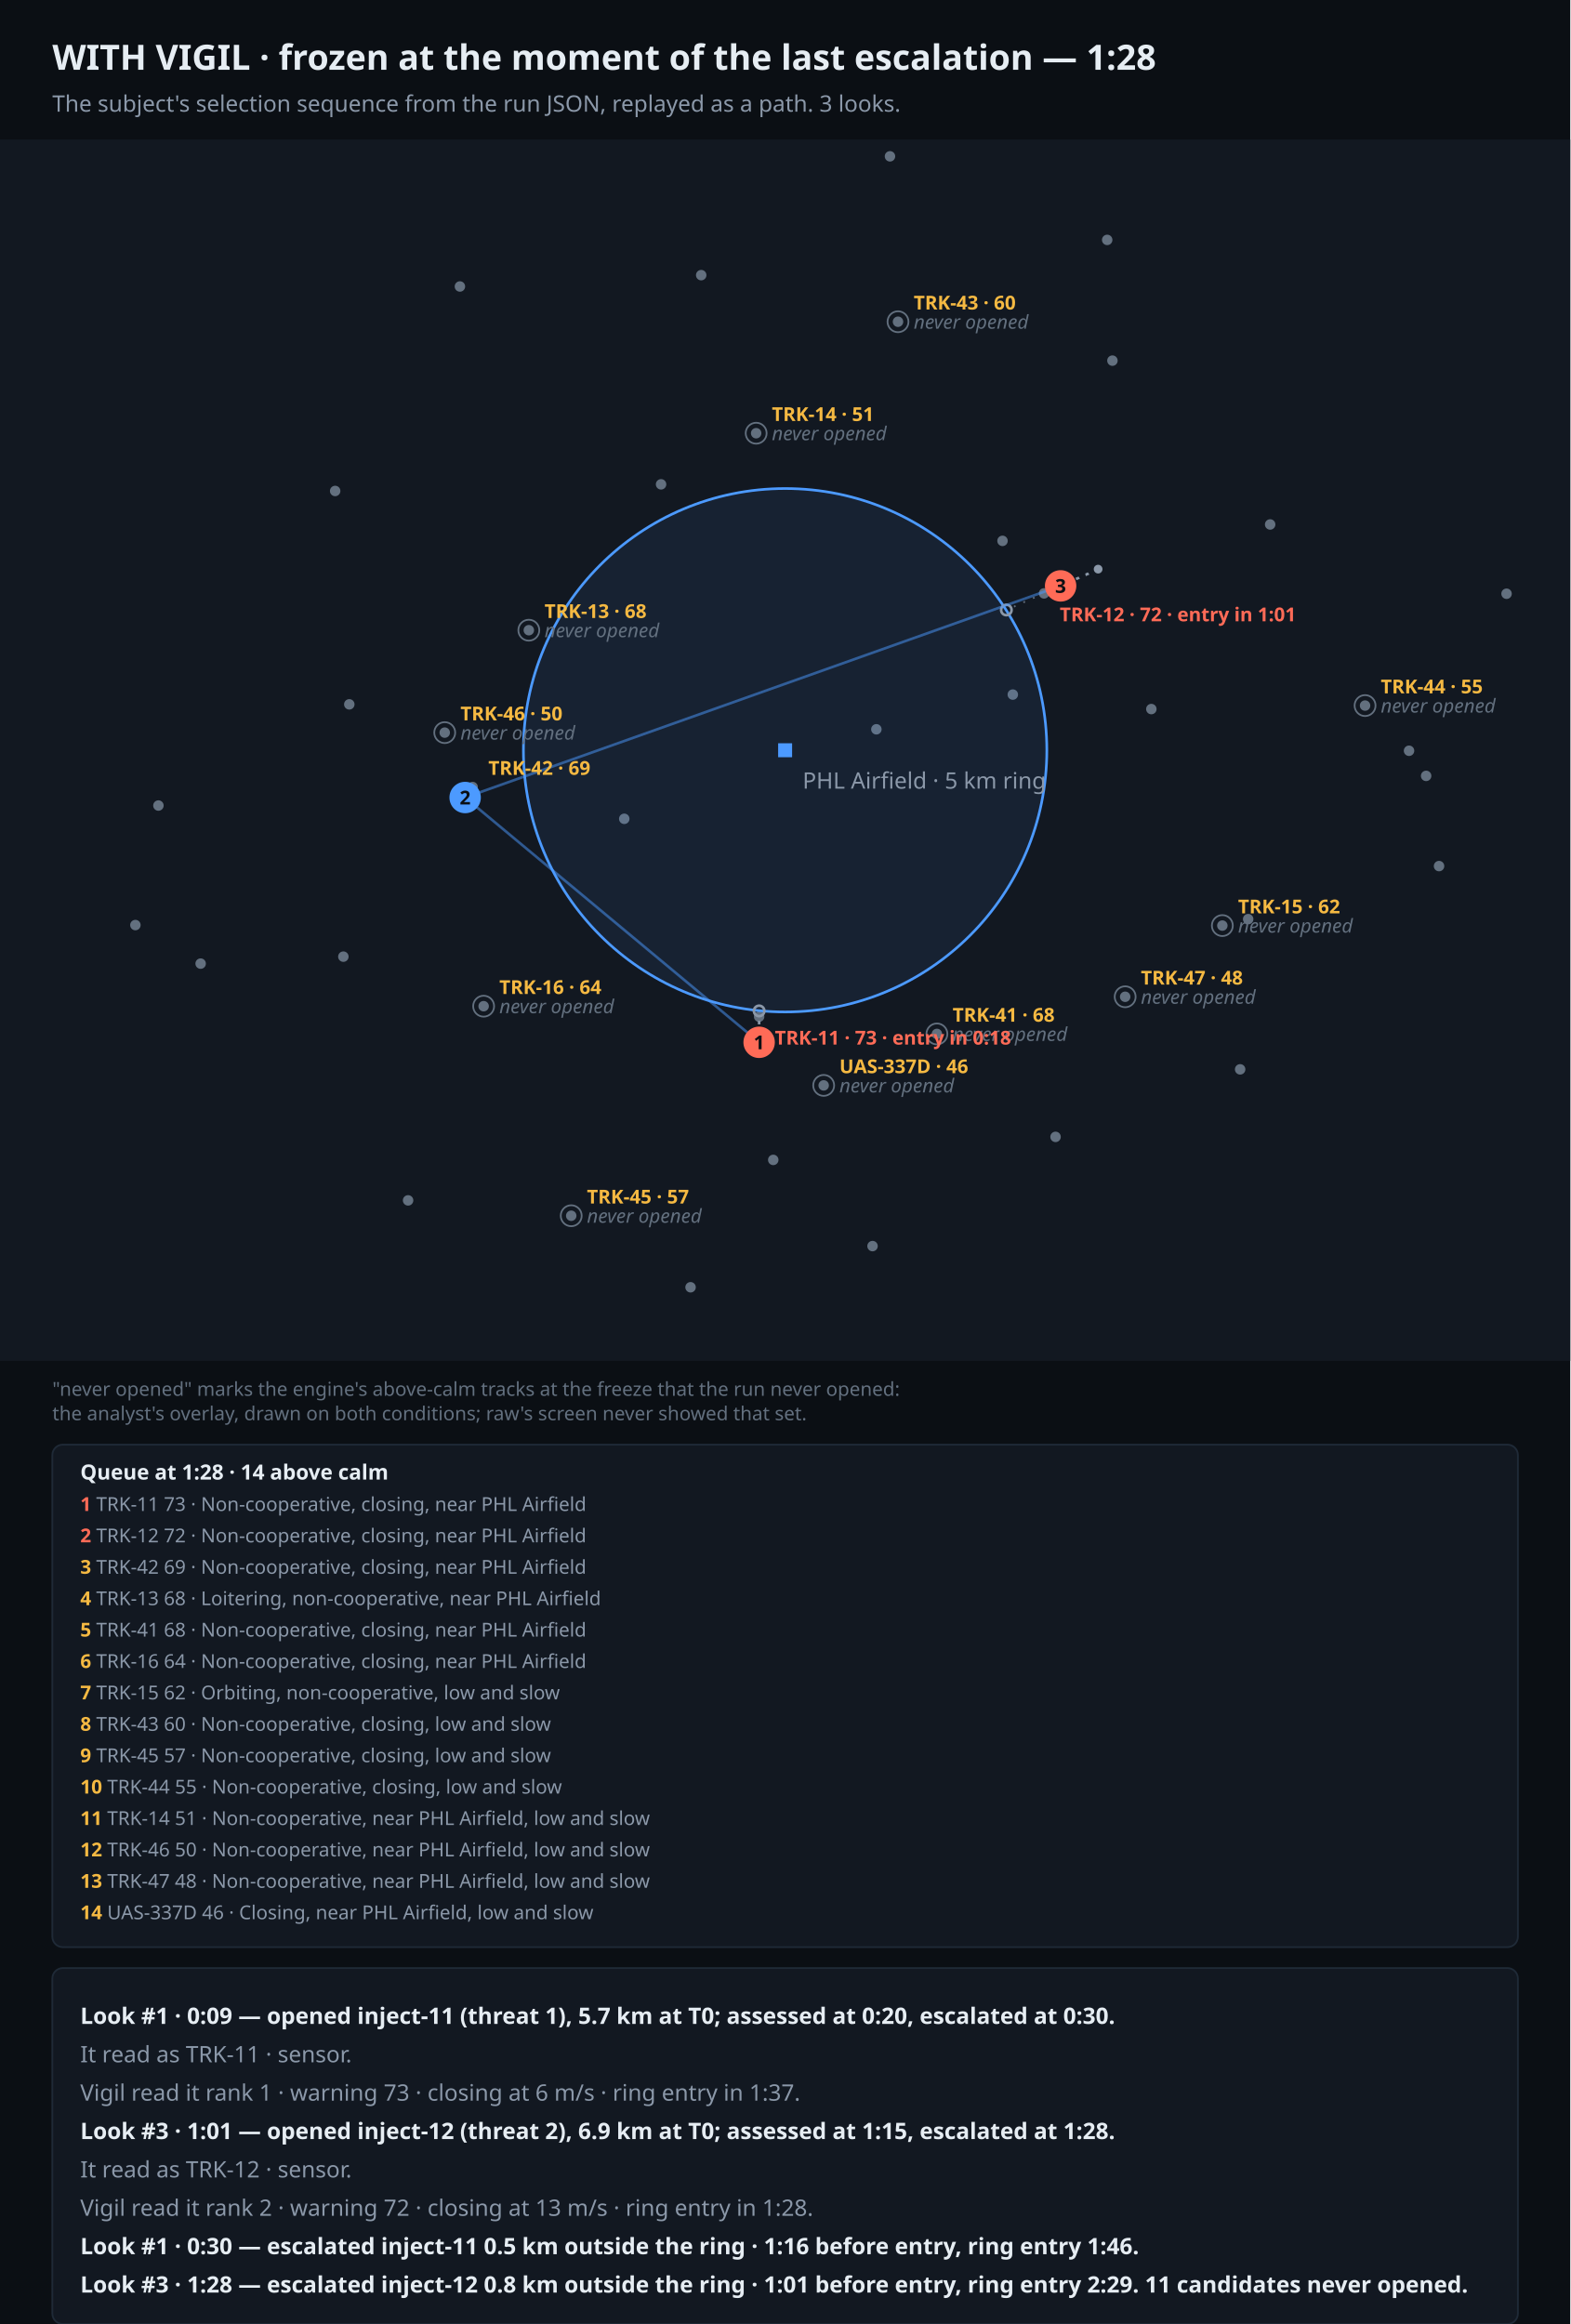
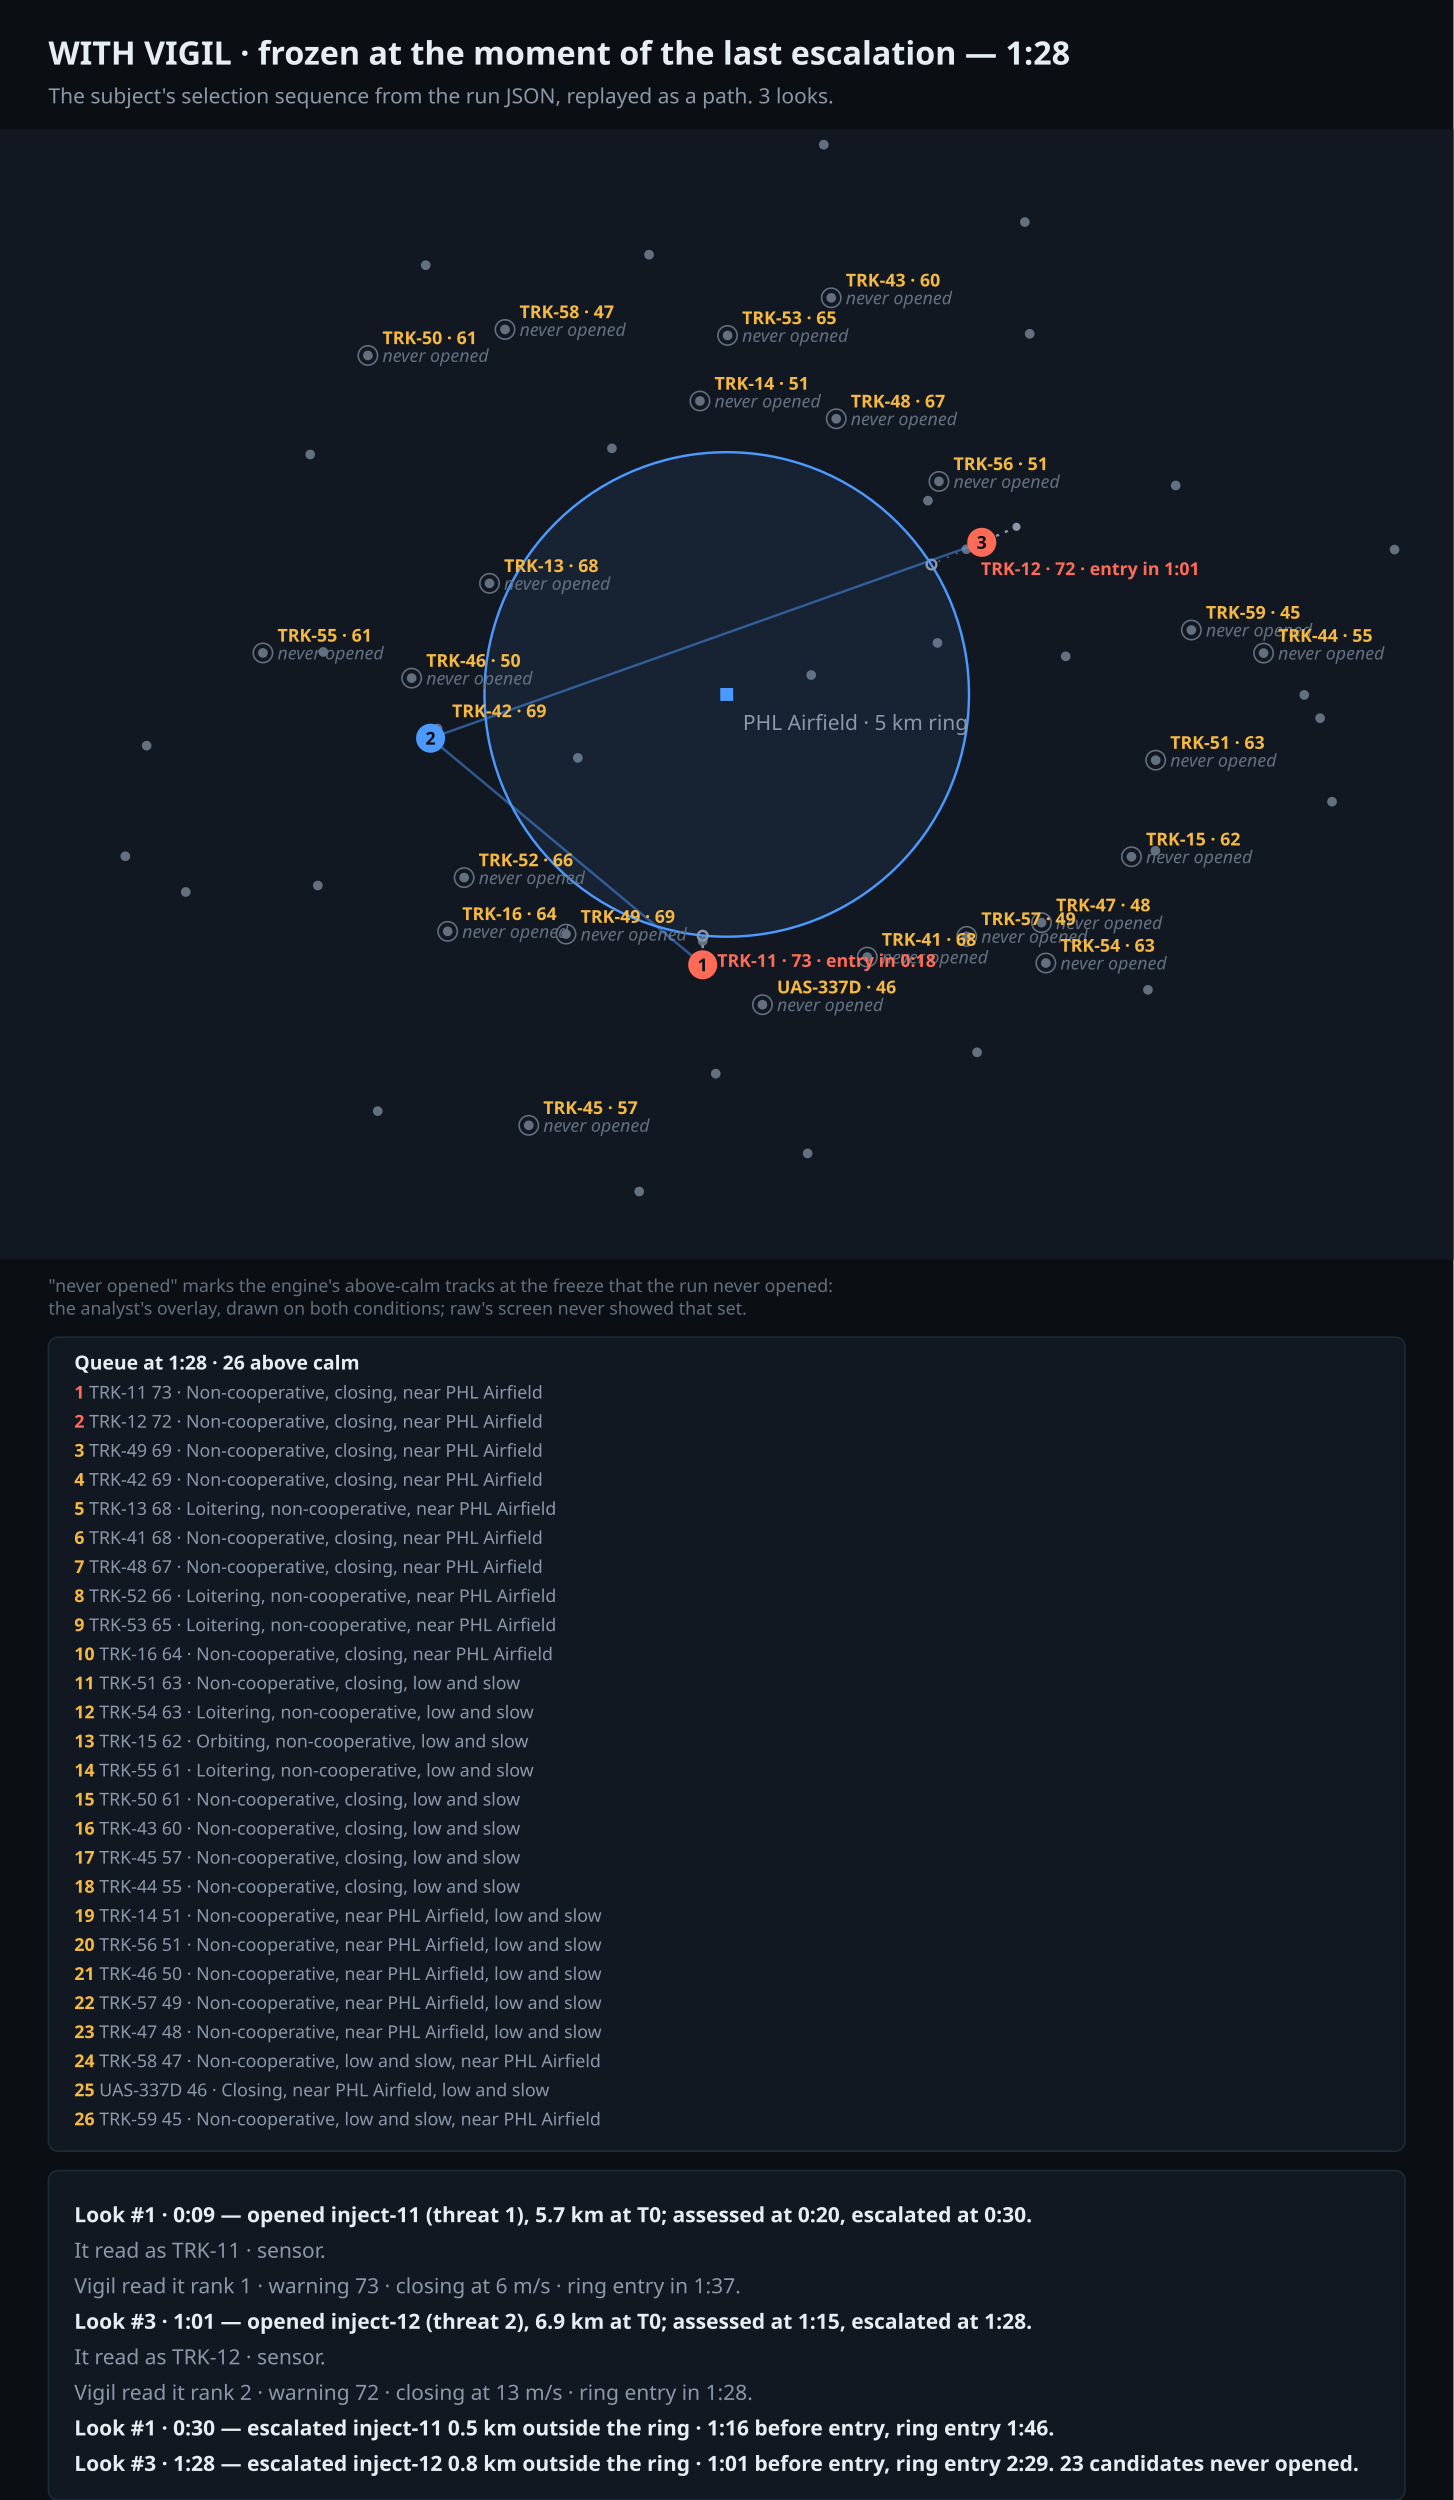
- <svg xmlns="http://www.w3.org/2000/svg" width="900" height="1332" viewBox="0 0 900 1332" data-subject="S06" data-scenario="03b" data-mode="vigil" data-run="1">
-   <rect width="900" height="1332" fill="#0b0f14" />
+ <svg xmlns="http://www.w3.org/2000/svg" width="900" height="1548" viewBox="0 0 900 1548" data-subject="S06" data-scenario="03b" data-mode="vigil" data-run="1">
+   <rect width="900" height="1548" fill="#0b0f14" />
  <text x="30" y="40" font-family="system-ui, sans-serif" class="title" font-size="20" font-weight="700" fill="#e6edf3">WITH VIGIL · frozen at the moment of the last escalation — 1:28</text>
  <text x="30" y="64" font-family="system-ui, sans-serif" class="subtitle" font-size="13" fill="#8b98a9">The subject's selection sequence from the run JSON, replayed as a path. 3 looks.</text>
  <defs>
    <clipPath id="panel">
      <rect x="0" y="0" width="900" height="700" />
    </clipPath>
  </defs>
  <g class="map" transform="translate(0 80)" clip-path="url(#panel)">
    <rect width="900" height="700" fill="#121821" />
    <circle class="track" data-id="adsb-a33716" cx="502.3" cy="338" r="3" fill="#63707f" />
    <circle class="track" data-id="adsb-a3a178" cx="863.5" cy="260.3" r="3" fill="#63707f" />
    <circle class="track" data-id="adsb-a3b796" cx="115" cy="472.3" r="3" fill="#63707f" />
    <circle class="track" data-id="adsb-a43667" cx="574.6" cy="230" r="3" fill="#63707f" />
    <circle class="track" data-id="adsb-a7c7f2" cx="817.4" cy="364.7" r="3" fill="#63707f" />
    <circle class="track" data-id="adsb-a8021b" cx="580.5" cy="318.1" r="3" fill="#63707f" />
    <circle class="track" data-id="adsb-a89076" cx="357.8" cy="389.3" r="3" fill="#63707f" />
    <circle class="track" data-id="adsb-aa08fb" cx="634.6" cy="57.5" r="3" fill="#63707f" />
    <circle class="track" data-id="inject-11" cx="435.1" cy="502.7" r="3" fill="#63707f" />
    <circle class="track" data-id="inject-12" cx="598.4" cy="260.1" r="3" fill="#63707f" />
    <circle class="track" data-id="inject-13" cx="303.1" cy="281.2" r="3" fill="#63707f" />
    <circle class="track" data-id="inject-14" cx="433.4" cy="168.3" r="3" fill="#63707f" />
    <circle class="track" data-id="inject-15" cx="700.6" cy="450.5" r="3" fill="#63707f" />
    <circle class="track" data-id="inject-16" cx="277.2" cy="496.7" r="3" fill="#63707f" />
    <circle class="track" data-id="inject-17" cx="378.9" cy="197.6" r="3" fill="#63707f" />
    <circle class="track" data-id="inject-20" cx="605" cy="571.6" r="3" fill="#63707f" />
    <circle class="track" data-id="inject-21" cx="500.1" cy="634.2" r="3" fill="#63707f" />
    <circle class="track" data-id="inject-22" cx="395.8" cy="657.8" r="3" fill="#63707f" />
    <circle class="track" data-id="inject-23" cx="233.9" cy="608" r="3" fill="#63707f" />
    <circle class="track" data-id="inject-24" cx="196.8" cy="468.3" r="3" fill="#63707f" />
    <circle class="track" data-id="inject-25" cx="90.8" cy="381.7" r="3" fill="#63707f" />
    <circle class="track" data-id="inject-26" cx="192.1" cy="201.4" r="3" fill="#63707f" />
    <circle class="track" data-id="inject-27" cx="263.6" cy="84.2" r="3" fill="#63707f" />
    <circle class="track" data-id="inject-28" cx="401.9" cy="77.7" r="3" fill="#63707f" />
    <circle class="track" data-id="inject-29" cx="510.1" cy="9.6" r="3" fill="#63707f" />
    <circle class="track" data-id="inject-30" cx="637.6" cy="126.7" r="3" fill="#63707f" />
    <circle class="track" data-id="inject-31" cx="728" cy="220.6" r="3" fill="#63707f" />
    <circle class="track" data-id="inject-32" cx="807.6" cy="350.3" r="3" fill="#63707f" />
    <circle class="track" data-id="inject-33" cx="715.4" cy="446.8" r="3" fill="#63707f" />
    <circle class="track" data-id="inject-34" cx="710.8" cy="532.9" r="3" fill="#63707f" />
    <circle class="track" data-id="inject-35" cx="659.9" cy="326.4" r="3" fill="#63707f" />
    <circle class="track" data-id="inject-36" cx="77.6" cy="450.2" r="3" fill="#63707f" />
    <circle class="track" data-id="inject-37" cx="472.1" cy="542.1" r="3" fill="#63707f" />
    <circle class="track" data-id="inject-38" cx="200.2" cy="323.7" r="3" fill="#63707f" />
    <circle class="track" data-id="inject-39" cx="824.8" cy="416.4" r="3" fill="#63707f" />
    <circle class="track" data-id="inject-40" cx="443.2" cy="584.8" r="3" fill="#63707f" />
    <circle class="track" data-id="inject-41" cx="537" cy="512.6" r="3" fill="#63707f" />
    <circle class="track" data-id="inject-42" cx="270.9" cy="371.1" r="3" fill="#63707f" />
    <circle class="track" data-id="inject-43" cx="514.7" cy="104.4" r="3" fill="#63707f" />
    <circle class="track" data-id="inject-44" cx="782.4" cy="324.4" r="3" fill="#63707f" />
    <circle class="track" data-id="inject-45" cx="327.4" cy="616.8" r="3" fill="#63707f" />
    <circle class="track" data-id="inject-46" cx="254.9" cy="339.9" r="3" fill="#63707f" />
    <circle class="track" data-id="inject-47" cx="644.9" cy="491.3" r="3" fill="#63707f" />
+     <circle class="track" data-id="inject-48" cx="517.8" cy="179.3" r="3" fill="#63707f" />
+     <circle class="track" data-id="inject-49" cx="350.5" cy="498.4" r="3" fill="#63707f" />
+     <circle class="track" data-id="inject-50" cx="227.8" cy="140.1" r="3" fill="#63707f" />
+     <circle class="track" data-id="inject-51" cx="715.6" cy="390.7" r="3" fill="#63707f" />
+     <circle class="track" data-id="inject-52" cx="287.4" cy="463.4" r="3" fill="#63707f" />
+     <circle class="track" data-id="inject-53" cx="450.5" cy="127.7" r="3" fill="#63707f" />
+     <circle class="track" data-id="inject-54" cx="647.6" cy="516.3" r="3" fill="#63707f" />
+     <circle class="track" data-id="inject-55" cx="162.8" cy="324.3" r="3" fill="#63707f" />
+     <circle class="track" data-id="inject-56" cx="581.4" cy="218.1" r="3" fill="#63707f" />
+     <circle class="track" data-id="inject-57" cx="598.6" cy="499.8" r="3" fill="#63707f" />
+     <circle class="track" data-id="inject-58" cx="312.7" cy="124" r="3" fill="#63707f" />
+     <circle class="track" data-id="inject-59" cx="737.7" cy="310.1" r="3" fill="#63707f" />
    <circle class="ring" cx="450" cy="350" r="150" fill="#4c9aff" fill-opacity="0.08" stroke="#4c9aff" stroke-width="1.5" />
    <rect x="446" y="346" width="8" height="8" fill="#4c9aff" />
    <text x="460" y="372" font-family="system-ui, sans-serif" font-size="13" fill="#8b98a9">PHL Airfield · 5 km ring</text>
    <polyline points="435.1,519.1 435.1,518.9 435.1,518.7 435.1,518.5 435.1,518.3 435.1,518.1 435.1,517.9 435.1,517.7 435.1,517.5 435.1,517.4 435.1,517.2 435.1,517 435.1,516.8 435.1,516.6 435.1,516.4 435.1,516.3 435.1,516.1 435.1,515.9 435.1,515.7 435.1,515.5 435.1,515.3 435.1,515.1 435.1,515 435.1,514.8 435.1,514.6 435.1,514.4 435.1,514.2 435.1,514 435.1,513.8 435.1,513.7 435.1,513.5 435.1,513.3 435.1,513.1 435.1,512.9 435.1,512.7 435.1,512.6 435.1,512.4 435.1,512.2 435.1,512 435.1,511.8 435.1,511.6 435.1,511.4 435.1,511.3 435.1,511.1 435.1,510.9 435.1,510.7 435.1,510.5 435.1,510.3 435.1,510.1 435.1,510 435.1,509.8 435.1,509.6 435.1,509.4 435.1,509.2 435.1,509 435.1,508.9 435.1,508.7 435.1,508.5 435.1,508.3 435.1,508.1 435.1,507.9 435.1,507.7 435.1,507.6 435.1,507.4 435.1,507.2 435.1,507 435.1,506.8 435.1,506.6 435.1,506.4 435.1,506.3 435.1,506.1 435.1,505.9 435.1,505.7 435.1,505.5 435.1,505.3 435.1,505.1 435.1,505 435.1,504.8 435.1,504.6 435.1,504.4 435.1,504.2 435.1,504 435.1,503.9 435.1,503.7 435.1,503.5 435.1,503.3 435.1,503.1 435.1,502.9 435.1,502.7" fill="none" class="trail" data-id="inject-11" stroke="#8b98a9" stroke-width="1.5" stroke-dasharray="2 4" />
    <polyline points="435.1,502.7 435.1,502.6 435.1,502.4 435.1,502.2 435.1,502 435.1,501.8 435.1,501.6 435.1,501.4 435.1,501.3 435.1,501.1 435.1,500.9 435.1,500.7 435.1,500.5 435.1,500.3 435.1,500.1 435.1,499.9 435.1,499.7 435.1,499.6 435.1,499.4" fill="none" class="trail-ahead" data-id="inject-11" stroke="#63707f" stroke-width="1" stroke-dasharray="1 5" />
    <circle class="trail-first" data-id="inject-11" cx="435.1" cy="519.1" r="2.5" fill="#8b98a9" />
    <circle class="entry" data-id="inject-11" cx="435.1" cy="499.4" r="3" fill="none" stroke="#8b98a9" stroke-width="1.5" />
    <polyline points="629.4,246.2 629.1,246.4 628.7,246.6 628.4,246.7 628,246.9 627.7,247 627.3,247.2 627,247.3 626.6,247.5 626.3,247.7 625.9,247.8 625.5,248 625.2,248.1 624.9,248.3 624.5,248.4 624.1,248.6 623.8,248.8 623.4,248.9 623.1,249.1 622.7,249.2 622.4,249.4 622,249.5 621.7,249.7 621.3,249.9 621,250 620.6,250.2 620.2,250.3 619.9,250.5 619.5,250.6 619.2,250.8 618.8,250.9 618.5,251.1 618.1,251.3 617.8,251.4 617.4,251.6 617.1,251.7 616.7,251.9 616.4,252 616,252.2 615.7,252.4 615.3,252.5 615,252.7 614.6,252.9 614.2,253 613.9,253.2 613.5,253.3 613.2,253.5 612.8,253.6 612.5,253.8 612.1,254 611.8,254.1 611.4,254.3 611.1,254.4 610.7,254.6 610.4,254.7 610,254.9 609.7,255 609.3,255.2 609,255.4 608.6,255.5 608.2,255.7 607.9,255.8 607.5,256 607.2,256.1 606.8,256.3 606.5,256.5 606.1,256.6 605.8,256.8 605.4,256.9 605.1,257.1 604.7,257.2 604.3,257.4 604,257.6 603.7,257.7 603.3,257.9 602.9,258 602.6,258.2 602.2,258.3 601.9,258.5 601.5,258.7 601.2,258.8 600.8,259 600.5,259.1 600.1,259.3 599.8,259.4 599.4,259.6 599.1,259.7 598.7,259.9 598.4,260.1" fill="none" class="trail" data-id="inject-12" stroke="#8b98a9" stroke-width="1.5" stroke-dasharray="2 4" />
    <polyline points="598.4,260.1 598,260.2 597.7,260.4 597.3,260.5 596.9,260.7 596.6,260.8 596.2,261 595.9,261.2 595.5,261.3 595.2,261.5 594.8,261.6 594.5,261.8 594.1,261.9 593.8,262.1 593.4,262.3 593.1,262.4 592.7,262.6 592.4,262.7 592,262.9 591.6,263 591.3,263.2 590.9,263.3 590.6,263.5 590.2,263.7 589.9,263.8 589.5,264 589.2,264.1 588.8,264.3 588.5,264.4 588.1,264.6 587.8,264.8 587.4,264.9 587,265.1 586.7,265.2 586.4,265.4 586,265.5 585.6,265.7 585.3,265.9 584.9,266 584.6,266.2 584.2,266.3 583.9,266.5 583.5,266.6 583.2,266.8 582.8,267 582.5,267.1 582.1,267.3 581.8,267.4 581.4,267.6 581,267.7 580.7,267.9 580.4,268 580,268.2 579.6,268.4 579.3,268.5 578.9,268.7 578.6,268.8 578.2,269 577.9,269.1 577.5,269.3 577.2,269.5 576.8,269.6" fill="none" class="trail-ahead" data-id="inject-12" stroke="#63707f" stroke-width="1" stroke-dasharray="1 5" />
    <circle class="trail-first" data-id="inject-12" cx="629.4" cy="246.2" r="2.5" fill="#8b98a9" />
    <circle class="entry" data-id="inject-12" cx="576.8" cy="269.6" r="3" fill="none" stroke="#8b98a9" stroke-width="1.5" />
+     <circle class="never-opened" data-id="inject-49" cx="350.5" cy="498.4" r="6" fill="none" stroke="#63707f" stroke-width="1" />
+     <text x="359.5" y="502.4" font-family="system-ui, sans-serif" font-size="11" font-style="italic" fill="#63707f">never opened</text>
    <circle class="never-opened" data-id="inject-13" cx="303.1" cy="281.2" r="6" fill="none" stroke="#63707f" stroke-width="1" />
    <text x="312.1" y="285.2" font-family="system-ui, sans-serif" font-size="11" font-style="italic" fill="#63707f">never opened</text>
    <circle class="never-opened" data-id="inject-41" cx="537" cy="512.6" r="6" fill="none" stroke="#63707f" stroke-width="1" />
    <text x="546" y="516.6" font-family="system-ui, sans-serif" font-size="11" font-style="italic" fill="#63707f">never opened</text>
+     <circle class="never-opened" data-id="inject-48" cx="517.8" cy="179.3" r="6" fill="none" stroke="#63707f" stroke-width="1" />
+     <text x="526.8" y="183.3" font-family="system-ui, sans-serif" font-size="11" font-style="italic" fill="#63707f">never opened</text>
+     <circle class="never-opened" data-id="inject-52" cx="287.4" cy="463.4" r="6" fill="none" stroke="#63707f" stroke-width="1" />
+     <text x="296.4" y="467.4" font-family="system-ui, sans-serif" font-size="11" font-style="italic" fill="#63707f">never opened</text>
+     <circle class="never-opened" data-id="inject-53" cx="450.5" cy="127.7" r="6" fill="none" stroke="#63707f" stroke-width="1" />
+     <text x="459.5" y="131.7" font-family="system-ui, sans-serif" font-size="11" font-style="italic" fill="#63707f">never opened</text>
    <circle class="never-opened" data-id="inject-16" cx="277.2" cy="496.7" r="6" fill="none" stroke="#63707f" stroke-width="1" />
    <text x="286.2" y="500.7" font-family="system-ui, sans-serif" font-size="11" font-style="italic" fill="#63707f">never opened</text>
+     <circle class="never-opened" data-id="inject-51" cx="715.6" cy="390.7" r="6" fill="none" stroke="#63707f" stroke-width="1" />
+     <text x="724.6" y="394.7" font-family="system-ui, sans-serif" font-size="11" font-style="italic" fill="#63707f">never opened</text>
+     <circle class="never-opened" data-id="inject-54" cx="647.6" cy="516.3" r="6" fill="none" stroke="#63707f" stroke-width="1" />
+     <text x="656.6" y="520.3" font-family="system-ui, sans-serif" font-size="11" font-style="italic" fill="#63707f">never opened</text>
    <circle class="never-opened" data-id="inject-15" cx="700.6" cy="450.5" r="6" fill="none" stroke="#63707f" stroke-width="1" />
    <text x="709.6" y="454.5" font-family="system-ui, sans-serif" font-size="11" font-style="italic" fill="#63707f">never opened</text>
+     <circle class="never-opened" data-id="inject-55" cx="162.8" cy="324.3" r="6" fill="none" stroke="#63707f" stroke-width="1" />
+     <text x="171.8" y="328.3" font-family="system-ui, sans-serif" font-size="11" font-style="italic" fill="#63707f">never opened</text>
+     <circle class="never-opened" data-id="inject-50" cx="227.8" cy="140.1" r="6" fill="none" stroke="#63707f" stroke-width="1" />
+     <text x="236.8" y="144.1" font-family="system-ui, sans-serif" font-size="11" font-style="italic" fill="#63707f">never opened</text>
    <circle class="never-opened" data-id="inject-43" cx="514.7" cy="104.4" r="6" fill="none" stroke="#63707f" stroke-width="1" />
    <text x="523.7" y="108.4" font-family="system-ui, sans-serif" font-size="11" font-style="italic" fill="#63707f">never opened</text>
    <circle class="never-opened" data-id="inject-45" cx="327.4" cy="616.8" r="6" fill="none" stroke="#63707f" stroke-width="1" />
    <text x="336.4" y="620.8" font-family="system-ui, sans-serif" font-size="11" font-style="italic" fill="#63707f">never opened</text>
    <circle class="never-opened" data-id="inject-44" cx="782.4" cy="324.4" r="6" fill="none" stroke="#63707f" stroke-width="1" />
    <text x="791.4" y="328.4" font-family="system-ui, sans-serif" font-size="11" font-style="italic" fill="#63707f">never opened</text>
    <circle class="never-opened" data-id="inject-14" cx="433.4" cy="168.3" r="6" fill="none" stroke="#63707f" stroke-width="1" />
    <text x="442.4" y="172.3" font-family="system-ui, sans-serif" font-size="11" font-style="italic" fill="#63707f">never opened</text>
+     <circle class="never-opened" data-id="inject-56" cx="581.4" cy="218.1" r="6" fill="none" stroke="#63707f" stroke-width="1" />
+     <text x="590.4" y="222.1" font-family="system-ui, sans-serif" font-size="11" font-style="italic" fill="#63707f">never opened</text>
    <circle class="never-opened" data-id="inject-46" cx="254.9" cy="339.9" r="6" fill="none" stroke="#63707f" stroke-width="1" />
    <text x="263.9" y="343.9" font-family="system-ui, sans-serif" font-size="11" font-style="italic" fill="#63707f">never opened</text>
+     <circle class="never-opened" data-id="inject-57" cx="598.6" cy="499.8" r="6" fill="none" stroke="#63707f" stroke-width="1" />
+     <text x="607.6" y="503.8" font-family="system-ui, sans-serif" font-size="11" font-style="italic" fill="#63707f">never opened</text>
    <circle class="never-opened" data-id="inject-47" cx="644.9" cy="491.3" r="6" fill="none" stroke="#63707f" stroke-width="1" />
    <text x="653.9" y="495.3" font-family="system-ui, sans-serif" font-size="11" font-style="italic" fill="#63707f">never opened</text>
+     <circle class="never-opened" data-id="inject-58" cx="312.7" cy="124" r="6" fill="none" stroke="#63707f" stroke-width="1" />
+     <text x="321.7" y="128" font-family="system-ui, sans-serif" font-size="11" font-style="italic" fill="#63707f">never opened</text>
    <circle class="never-opened" data-id="inject-37" cx="472.1" cy="542.1" r="6" fill="none" stroke="#63707f" stroke-width="1" />
    <text x="481.1" y="546.1" font-family="system-ui, sans-serif" font-size="11" font-style="italic" fill="#63707f">never opened</text>
+     <circle class="never-opened" data-id="inject-59" cx="737.7" cy="310.1" r="6" fill="none" stroke="#63707f" stroke-width="1" />
+     <text x="746.7" y="314.1" font-family="system-ui, sans-serif" font-size="11" font-style="italic" fill="#63707f">never opened</text>
    <polyline points="435.1,517.4 266.6,377.1 607.9,255.8" fill="none" class="path" stroke="#4c9aff" stroke-opacity="0.5" stroke-width="1.5" />
    <circle class="hop" data-k="1" data-id="inject-11" data-t="9" cx="435.1" cy="517.4" r="9" fill="#ff6b57" />
    <text x="435.1" y="521.4" font-family="system-ui, sans-serif" font-size="11" font-weight="700" text-anchor="middle" fill="#0b0f14">1</text>
    <circle class="hop" data-k="2" data-id="inject-42" data-t="44" cx="266.6" cy="377.1" r="9" fill="#4c9aff" />
    <text x="266.6" y="381.1" font-family="system-ui, sans-serif" font-size="11" font-weight="700" text-anchor="middle" fill="#0b0f14">2</text>
    <circle class="hop" data-k="3" data-id="inject-12" data-t="61" cx="607.9" cy="255.8" r="9" fill="#ff6b57" />
    <text x="607.9" y="259.8" font-family="system-ui, sans-serif" font-size="11" font-weight="700" text-anchor="middle" fill="#0b0f14">3</text>
+     <text x="359.5" y="491.4" font-family="system-ui, sans-serif" class="vigil-label" data-id="inject-49" font-size="11" font-weight="600" fill="#f5b942">TRK-49 · 69</text>
    <text x="279.9" y="364.1" font-family="system-ui, sans-serif" class="vigil-label" data-id="inject-42" font-size="11" font-weight="600" fill="#f5b942">TRK-42 · 69</text>
    <text x="312.1" y="274.2" font-family="system-ui, sans-serif" class="vigil-label" data-id="inject-13" font-size="11" font-weight="600" fill="#f5b942">TRK-13 · 68</text>
    <text x="546" y="505.6" font-family="system-ui, sans-serif" class="vigil-label" data-id="inject-41" font-size="11" font-weight="600" fill="#f5b942">TRK-41 · 68</text>
+     <text x="526.8" y="172.3" font-family="system-ui, sans-serif" class="vigil-label" data-id="inject-48" font-size="11" font-weight="600" fill="#f5b942">TRK-48 · 67</text>
+     <text x="296.4" y="456.4" font-family="system-ui, sans-serif" class="vigil-label" data-id="inject-52" font-size="11" font-weight="600" fill="#f5b942">TRK-52 · 66</text>
+     <text x="459.5" y="120.7" font-family="system-ui, sans-serif" class="vigil-label" data-id="inject-53" font-size="11" font-weight="600" fill="#f5b942">TRK-53 · 65</text>
    <text x="286.2" y="489.7" font-family="system-ui, sans-serif" class="vigil-label" data-id="inject-16" font-size="11" font-weight="600" fill="#f5b942">TRK-16 · 64</text>
+     <text x="724.6" y="383.7" font-family="system-ui, sans-serif" class="vigil-label" data-id="inject-51" font-size="11" font-weight="600" fill="#f5b942">TRK-51 · 63</text>
+     <text x="656.6" y="509.3" font-family="system-ui, sans-serif" class="vigil-label" data-id="inject-54" font-size="11" font-weight="600" fill="#f5b942">TRK-54 · 63</text>
    <text x="709.6" y="443.5" font-family="system-ui, sans-serif" class="vigil-label" data-id="inject-15" font-size="11" font-weight="600" fill="#f5b942">TRK-15 · 62</text>
+     <text x="171.8" y="317.3" font-family="system-ui, sans-serif" class="vigil-label" data-id="inject-55" font-size="11" font-weight="600" fill="#f5b942">TRK-55 · 61</text>
+     <text x="236.8" y="133.1" font-family="system-ui, sans-serif" class="vigil-label" data-id="inject-50" font-size="11" font-weight="600" fill="#f5b942">TRK-50 · 61</text>
    <text x="523.7" y="97.4" font-family="system-ui, sans-serif" class="vigil-label" data-id="inject-43" font-size="11" font-weight="600" fill="#f5b942">TRK-43 · 60</text>
    <text x="336.4" y="609.8" font-family="system-ui, sans-serif" class="vigil-label" data-id="inject-45" font-size="11" font-weight="600" fill="#f5b942">TRK-45 · 57</text>
    <text x="791.4" y="317.4" font-family="system-ui, sans-serif" class="vigil-label" data-id="inject-44" font-size="11" font-weight="600" fill="#f5b942">TRK-44 · 55</text>
    <text x="442.4" y="161.3" font-family="system-ui, sans-serif" class="vigil-label" data-id="inject-14" font-size="11" font-weight="600" fill="#f5b942">TRK-14 · 51</text>
+     <text x="590.4" y="211.1" font-family="system-ui, sans-serif" class="vigil-label" data-id="inject-56" font-size="11" font-weight="600" fill="#f5b942">TRK-56 · 51</text>
    <text x="263.9" y="332.9" font-family="system-ui, sans-serif" class="vigil-label" data-id="inject-46" font-size="11" font-weight="600" fill="#f5b942">TRK-46 · 50</text>
+     <text x="607.6" y="492.8" font-family="system-ui, sans-serif" class="vigil-label" data-id="inject-57" font-size="11" font-weight="600" fill="#f5b942">TRK-57 · 49</text>
    <text x="653.9" y="484.3" font-family="system-ui, sans-serif" class="vigil-label" data-id="inject-47" font-size="11" font-weight="600" fill="#f5b942">TRK-47 · 48</text>
+     <text x="321.7" y="117" font-family="system-ui, sans-serif" class="vigil-label" data-id="inject-58" font-size="11" font-weight="600" fill="#f5b942">TRK-58 · 47</text>
    <text x="481.1" y="535.1" font-family="system-ui, sans-serif" class="vigil-label" data-id="inject-37" font-size="11" font-weight="600" fill="#f5b942">UAS-337D · 46</text>
+     <text x="746.7" y="303.1" font-family="system-ui, sans-serif" class="vigil-label" data-id="inject-59" font-size="11" font-weight="600" fill="#f5b942">TRK-59 · 45</text>
    <text x="444.1" y="518.7" font-family="system-ui, sans-serif" class="vigil-threat-label" data-id="inject-11" font-size="11" font-weight="600" fill="#ff6b57">TRK-11 · 73 · entry in 0:18</text>
    <text x="607.4" y="276.1" font-family="system-ui, sans-serif" class="vigil-threat-label" data-id="inject-12" font-size="11" font-weight="600" fill="#ff6b57">TRK-12 · 72 · entry in 1:01</text>
  </g>
  <text x="30" y="800" font-family="system-ui, sans-serif" class="footnote" font-size="11" fill="#63707f">"never opened" marks the engine's above-calm tracks at the freeze that the run never opened:</text>
  <text x="30" y="814" font-family="system-ui, sans-serif" class="footnote" font-size="11" fill="#63707f">the analyst's overlay, drawn on both conditions; raw's screen never showed that set.</text>
-   <rect class="vigil-queue" x="30" y="828" width="840" height="288" rx="6" fill="#121821" stroke="#1f2a37" />
-   <text x="46" y="848" font-family="system-ui, sans-serif" class="vigil-queue-title" font-size="12" font-weight="700" fill="#e6edf3">Queue at 1:28 · 14 above calm</text>
+   <rect class="vigil-queue" x="30" y="828" width="840" height="504" rx="6" fill="#121821" stroke="#1f2a37" />
+   <text x="46" y="848" font-family="system-ui, sans-serif" class="vigil-queue-title" font-size="12" font-weight="700" fill="#e6edf3">Queue at 1:28 · 26 above calm</text>
  <text x="46" y="866" font-family="system-ui, sans-serif" class="vigil-queue-line" data-id="inject-11" font-size="11" fill="#8b98a9">
    <tspan font-weight="700" fill="#ff6b57">1</tspan> TRK-11 73 · Non-cooperative, closing, near PHL Airfield</text>
  <text x="46" y="884" font-family="system-ui, sans-serif" class="vigil-queue-line" data-id="inject-12" font-size="11" fill="#8b98a9">
    <tspan font-weight="700" fill="#ff6b57">2</tspan> TRK-12 72 · Non-cooperative, closing, near PHL Airfield</text>
-   <text x="46" y="902" font-family="system-ui, sans-serif" class="vigil-queue-line" data-id="inject-42" font-size="11" fill="#8b98a9">
-     <tspan font-weight="700" fill="#f5b942">3</tspan> TRK-42 69 · Non-cooperative, closing, near PHL Airfield</text>
-   <text x="46" y="920" font-family="system-ui, sans-serif" class="vigil-queue-line" data-id="inject-13" font-size="11" fill="#8b98a9">
-     <tspan font-weight="700" fill="#f5b942">4</tspan> TRK-13 68 · Loitering, non-cooperative, near PHL Airfield</text>
-   <text x="46" y="938" font-family="system-ui, sans-serif" class="vigil-queue-line" data-id="inject-41" font-size="11" fill="#8b98a9">
-     <tspan font-weight="700" fill="#f5b942">5</tspan> TRK-41 68 · Non-cooperative, closing, near PHL Airfield</text>
-   <text x="46" y="956" font-family="system-ui, sans-serif" class="vigil-queue-line" data-id="inject-16" font-size="11" fill="#8b98a9">
-     <tspan font-weight="700" fill="#f5b942">6</tspan> TRK-16 64 · Non-cooperative, closing, near PHL Airfield</text>
-   <text x="46" y="974" font-family="system-ui, sans-serif" class="vigil-queue-line" data-id="inject-15" font-size="11" fill="#8b98a9">
-     <tspan font-weight="700" fill="#f5b942">7</tspan> TRK-15 62 · Orbiting, non-cooperative, low and slow</text>
-   <text x="46" y="992" font-family="system-ui, sans-serif" class="vigil-queue-line" data-id="inject-43" font-size="11" fill="#8b98a9">
-     <tspan font-weight="700" fill="#f5b942">8</tspan> TRK-43 60 · Non-cooperative, closing, low and slow</text>
-   <text x="46" y="1010" font-family="system-ui, sans-serif" class="vigil-queue-line" data-id="inject-45" font-size="11" fill="#8b98a9">
-     <tspan font-weight="700" fill="#f5b942">9</tspan> TRK-45 57 · Non-cooperative, closing, low and slow</text>
-   <text x="46" y="1028" font-family="system-ui, sans-serif" class="vigil-queue-line" data-id="inject-44" font-size="11" fill="#8b98a9">
-     <tspan font-weight="700" fill="#f5b942">10</tspan> TRK-44 55 · Non-cooperative, closing, low and slow</text>
-   <text x="46" y="1046" font-family="system-ui, sans-serif" class="vigil-queue-line" data-id="inject-14" font-size="11" fill="#8b98a9">
-     <tspan font-weight="700" fill="#f5b942">11</tspan> TRK-14 51 · Non-cooperative, near PHL Airfield, low and slow</text>
-   <text x="46" y="1064" font-family="system-ui, sans-serif" class="vigil-queue-line" data-id="inject-46" font-size="11" fill="#8b98a9">
-     <tspan font-weight="700" fill="#f5b942">12</tspan> TRK-46 50 · Non-cooperative, near PHL Airfield, low and slow</text>
-   <text x="46" y="1082" font-family="system-ui, sans-serif" class="vigil-queue-line" data-id="inject-47" font-size="11" fill="#8b98a9">
-     <tspan font-weight="700" fill="#f5b942">13</tspan> TRK-47 48 · Non-cooperative, near PHL Airfield, low and slow</text>
-   <text x="46" y="1100" font-family="system-ui, sans-serif" class="vigil-queue-line" data-id="inject-37" font-size="11" fill="#8b98a9">
-     <tspan font-weight="700" fill="#f5b942">14</tspan> UAS-337D 46 · Closing, near PHL Airfield, low and slow</text>
-   <rect x="30" y="1128" width="840" height="204" rx="6" fill="#121821" stroke="#1f2a37" />
-   <text x="46" y="1160" font-family="system-ui, sans-serif" class="caption" font-size="13" font-weight="600" fill="#e6edf3">Look #1 · 0:09 — opened inject-11 (threat 1), 5.7 km at T0; assessed at 0:20, escalated at 0:30.</text>
-   <text x="46" y="1182" font-family="system-ui, sans-serif" class="caption" font-size="13" fill="#8b98a9">It read as TRK-11 · sensor.</text>
-   <text x="46" y="1204" font-family="system-ui, sans-serif" class="caption" font-size="13" fill="#8b98a9">Vigil read it rank 1 · warning 73 · closing at 6 m/s · ring entry in 1:37.</text>
-   <text x="46" y="1226" font-family="system-ui, sans-serif" class="caption" font-size="13" font-weight="600" fill="#e6edf3">Look #3 · 1:01 — opened inject-12 (threat 2), 6.9 km at T0; assessed at 1:15, escalated at 1:28.</text>
-   <text x="46" y="1248" font-family="system-ui, sans-serif" class="caption" font-size="13" fill="#8b98a9">It read as TRK-12 · sensor.</text>
-   <text x="46" y="1270" font-family="system-ui, sans-serif" class="caption" font-size="13" fill="#8b98a9">Vigil read it rank 2 · warning 72 · closing at 13 m/s · ring entry in 1:28.</text>
-   <text x="46" y="1292" font-family="system-ui, sans-serif" class="caption" font-size="13" font-weight="600" fill="#e6edf3">Look #1 · 0:30 — escalated inject-11 0.5 km outside the ring · 1:16 before entry, ring entry 1:46.</text>
-   <text x="46" y="1314" font-family="system-ui, sans-serif" class="caption" font-size="13" font-weight="600" fill="#e6edf3">Look #3 · 1:28 — escalated inject-12 0.8 km outside the ring · 1:01 before entry, ring entry 2:29. 11 candidates never opened.</text>
+   <text x="46" y="902" font-family="system-ui, sans-serif" class="vigil-queue-line" data-id="inject-49" font-size="11" fill="#8b98a9">
+     <tspan font-weight="700" fill="#f5b942">3</tspan> TRK-49 69 · Non-cooperative, closing, near PHL Airfield</text>
+   <text x="46" y="920" font-family="system-ui, sans-serif" class="vigil-queue-line" data-id="inject-42" font-size="11" fill="#8b98a9">
+     <tspan font-weight="700" fill="#f5b942">4</tspan> TRK-42 69 · Non-cooperative, closing, near PHL Airfield</text>
+   <text x="46" y="938" font-family="system-ui, sans-serif" class="vigil-queue-line" data-id="inject-13" font-size="11" fill="#8b98a9">
+     <tspan font-weight="700" fill="#f5b942">5</tspan> TRK-13 68 · Loitering, non-cooperative, near PHL Airfield</text>
+   <text x="46" y="956" font-family="system-ui, sans-serif" class="vigil-queue-line" data-id="inject-41" font-size="11" fill="#8b98a9">
+     <tspan font-weight="700" fill="#f5b942">6</tspan> TRK-41 68 · Non-cooperative, closing, near PHL Airfield</text>
+   <text x="46" y="974" font-family="system-ui, sans-serif" class="vigil-queue-line" data-id="inject-48" font-size="11" fill="#8b98a9">
+     <tspan font-weight="700" fill="#f5b942">7</tspan> TRK-48 67 · Non-cooperative, closing, near PHL Airfield</text>
+   <text x="46" y="992" font-family="system-ui, sans-serif" class="vigil-queue-line" data-id="inject-52" font-size="11" fill="#8b98a9">
+     <tspan font-weight="700" fill="#f5b942">8</tspan> TRK-52 66 · Loitering, non-cooperative, near PHL Airfield</text>
+   <text x="46" y="1010" font-family="system-ui, sans-serif" class="vigil-queue-line" data-id="inject-53" font-size="11" fill="#8b98a9">
+     <tspan font-weight="700" fill="#f5b942">9</tspan> TRK-53 65 · Loitering, non-cooperative, near PHL Airfield</text>
+   <text x="46" y="1028" font-family="system-ui, sans-serif" class="vigil-queue-line" data-id="inject-16" font-size="11" fill="#8b98a9">
+     <tspan font-weight="700" fill="#f5b942">10</tspan> TRK-16 64 · Non-cooperative, closing, near PHL Airfield</text>
+   <text x="46" y="1046" font-family="system-ui, sans-serif" class="vigil-queue-line" data-id="inject-51" font-size="11" fill="#8b98a9">
+     <tspan font-weight="700" fill="#f5b942">11</tspan> TRK-51 63 · Non-cooperative, closing, low and slow</text>
+   <text x="46" y="1064" font-family="system-ui, sans-serif" class="vigil-queue-line" data-id="inject-54" font-size="11" fill="#8b98a9">
+     <tspan font-weight="700" fill="#f5b942">12</tspan> TRK-54 63 · Loitering, non-cooperative, low and slow</text>
+   <text x="46" y="1082" font-family="system-ui, sans-serif" class="vigil-queue-line" data-id="inject-15" font-size="11" fill="#8b98a9">
+     <tspan font-weight="700" fill="#f5b942">13</tspan> TRK-15 62 · Orbiting, non-cooperative, low and slow</text>
+   <text x="46" y="1100" font-family="system-ui, sans-serif" class="vigil-queue-line" data-id="inject-55" font-size="11" fill="#8b98a9">
+     <tspan font-weight="700" fill="#f5b942">14</tspan> TRK-55 61 · Loitering, non-cooperative, low and slow</text>
+   <text x="46" y="1118" font-family="system-ui, sans-serif" class="vigil-queue-line" data-id="inject-50" font-size="11" fill="#8b98a9">
+     <tspan font-weight="700" fill="#f5b942">15</tspan> TRK-50 61 · Non-cooperative, closing, low and slow</text>
+   <text x="46" y="1136" font-family="system-ui, sans-serif" class="vigil-queue-line" data-id="inject-43" font-size="11" fill="#8b98a9">
+     <tspan font-weight="700" fill="#f5b942">16</tspan> TRK-43 60 · Non-cooperative, closing, low and slow</text>
+   <text x="46" y="1154" font-family="system-ui, sans-serif" class="vigil-queue-line" data-id="inject-45" font-size="11" fill="#8b98a9">
+     <tspan font-weight="700" fill="#f5b942">17</tspan> TRK-45 57 · Non-cooperative, closing, low and slow</text>
+   <text x="46" y="1172" font-family="system-ui, sans-serif" class="vigil-queue-line" data-id="inject-44" font-size="11" fill="#8b98a9">
+     <tspan font-weight="700" fill="#f5b942">18</tspan> TRK-44 55 · Non-cooperative, closing, low and slow</text>
+   <text x="46" y="1190" font-family="system-ui, sans-serif" class="vigil-queue-line" data-id="inject-14" font-size="11" fill="#8b98a9">
+     <tspan font-weight="700" fill="#f5b942">19</tspan> TRK-14 51 · Non-cooperative, near PHL Airfield, low and slow</text>
+   <text x="46" y="1208" font-family="system-ui, sans-serif" class="vigil-queue-line" data-id="inject-56" font-size="11" fill="#8b98a9">
+     <tspan font-weight="700" fill="#f5b942">20</tspan> TRK-56 51 · Non-cooperative, near PHL Airfield, low and slow</text>
+   <text x="46" y="1226" font-family="system-ui, sans-serif" class="vigil-queue-line" data-id="inject-46" font-size="11" fill="#8b98a9">
+     <tspan font-weight="700" fill="#f5b942">21</tspan> TRK-46 50 · Non-cooperative, near PHL Airfield, low and slow</text>
+   <text x="46" y="1244" font-family="system-ui, sans-serif" class="vigil-queue-line" data-id="inject-57" font-size="11" fill="#8b98a9">
+     <tspan font-weight="700" fill="#f5b942">22</tspan> TRK-57 49 · Non-cooperative, near PHL Airfield, low and slow</text>
+   <text x="46" y="1262" font-family="system-ui, sans-serif" class="vigil-queue-line" data-id="inject-47" font-size="11" fill="#8b98a9">
+     <tspan font-weight="700" fill="#f5b942">23</tspan> TRK-47 48 · Non-cooperative, near PHL Airfield, low and slow</text>
+   <text x="46" y="1280" font-family="system-ui, sans-serif" class="vigil-queue-line" data-id="inject-58" font-size="11" fill="#8b98a9">
+     <tspan font-weight="700" fill="#f5b942">24</tspan> TRK-58 47 · Non-cooperative, low and slow, near PHL Airfield</text>
+   <text x="46" y="1298" font-family="system-ui, sans-serif" class="vigil-queue-line" data-id="inject-37" font-size="11" fill="#8b98a9">
+     <tspan font-weight="700" fill="#f5b942">25</tspan> UAS-337D 46 · Closing, near PHL Airfield, low and slow</text>
+   <text x="46" y="1316" font-family="system-ui, sans-serif" class="vigil-queue-line" data-id="inject-59" font-size="11" fill="#8b98a9">
+     <tspan font-weight="700" fill="#f5b942">26</tspan> TRK-59 45 · Non-cooperative, low and slow, near PHL Airfield</text>
+   <rect x="30" y="1344" width="840" height="204" rx="6" fill="#121821" stroke="#1f2a37" />
+   <text x="46" y="1376" font-family="system-ui, sans-serif" class="caption" font-size="13" font-weight="600" fill="#e6edf3">Look #1 · 0:09 — opened inject-11 (threat 1), 5.7 km at T0; assessed at 0:20, escalated at 0:30.</text>
+   <text x="46" y="1398" font-family="system-ui, sans-serif" class="caption" font-size="13" fill="#8b98a9">It read as TRK-11 · sensor.</text>
+   <text x="46" y="1420" font-family="system-ui, sans-serif" class="caption" font-size="13" fill="#8b98a9">Vigil read it rank 1 · warning 73 · closing at 6 m/s · ring entry in 1:37.</text>
+   <text x="46" y="1442" font-family="system-ui, sans-serif" class="caption" font-size="13" font-weight="600" fill="#e6edf3">Look #3 · 1:01 — opened inject-12 (threat 2), 6.9 km at T0; assessed at 1:15, escalated at 1:28.</text>
+   <text x="46" y="1464" font-family="system-ui, sans-serif" class="caption" font-size="13" fill="#8b98a9">It read as TRK-12 · sensor.</text>
+   <text x="46" y="1486" font-family="system-ui, sans-serif" class="caption" font-size="13" fill="#8b98a9">Vigil read it rank 2 · warning 72 · closing at 13 m/s · ring entry in 1:28.</text>
+   <text x="46" y="1508" font-family="system-ui, sans-serif" class="caption" font-size="13" font-weight="600" fill="#e6edf3">Look #1 · 0:30 — escalated inject-11 0.5 km outside the ring · 1:16 before entry, ring entry 1:46.</text>
+   <text x="46" y="1530" font-family="system-ui, sans-serif" class="caption" font-size="13" font-weight="600" fill="#e6edf3">Look #3 · 1:28 — escalated inject-12 0.8 km outside the ring · 1:01 before entry, ring entry 2:29. 23 candidates never opened.</text>
</svg>
